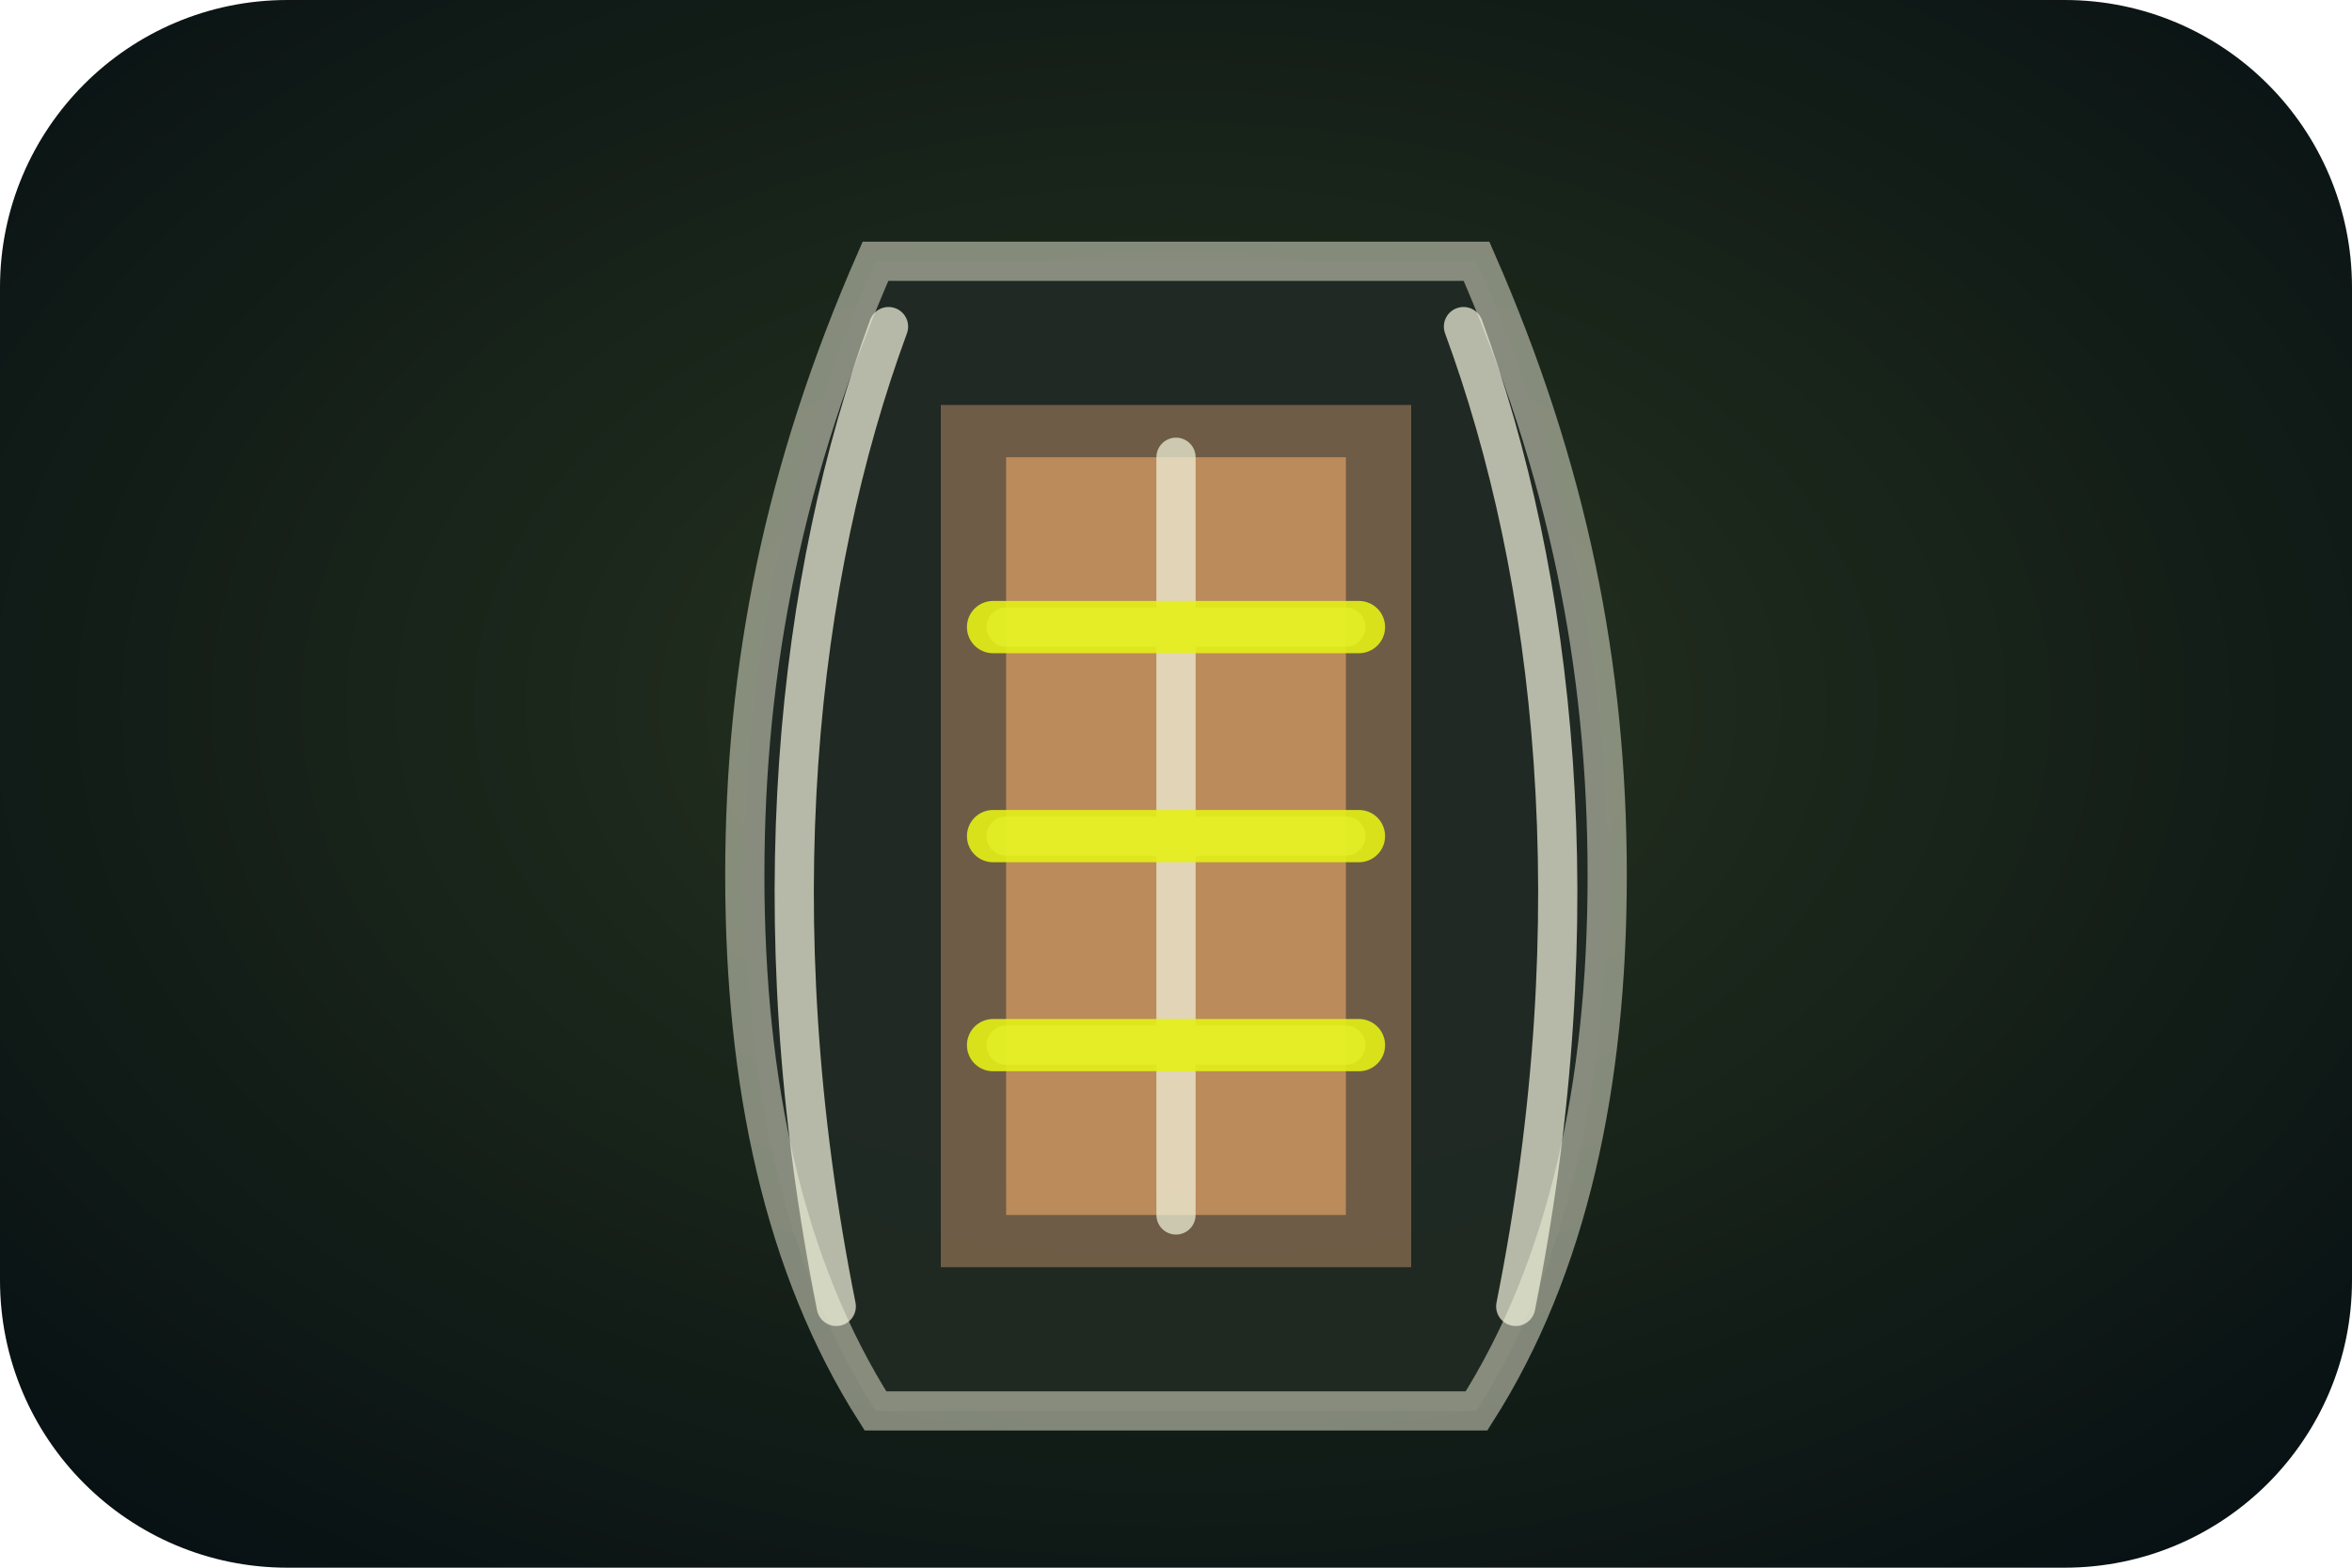
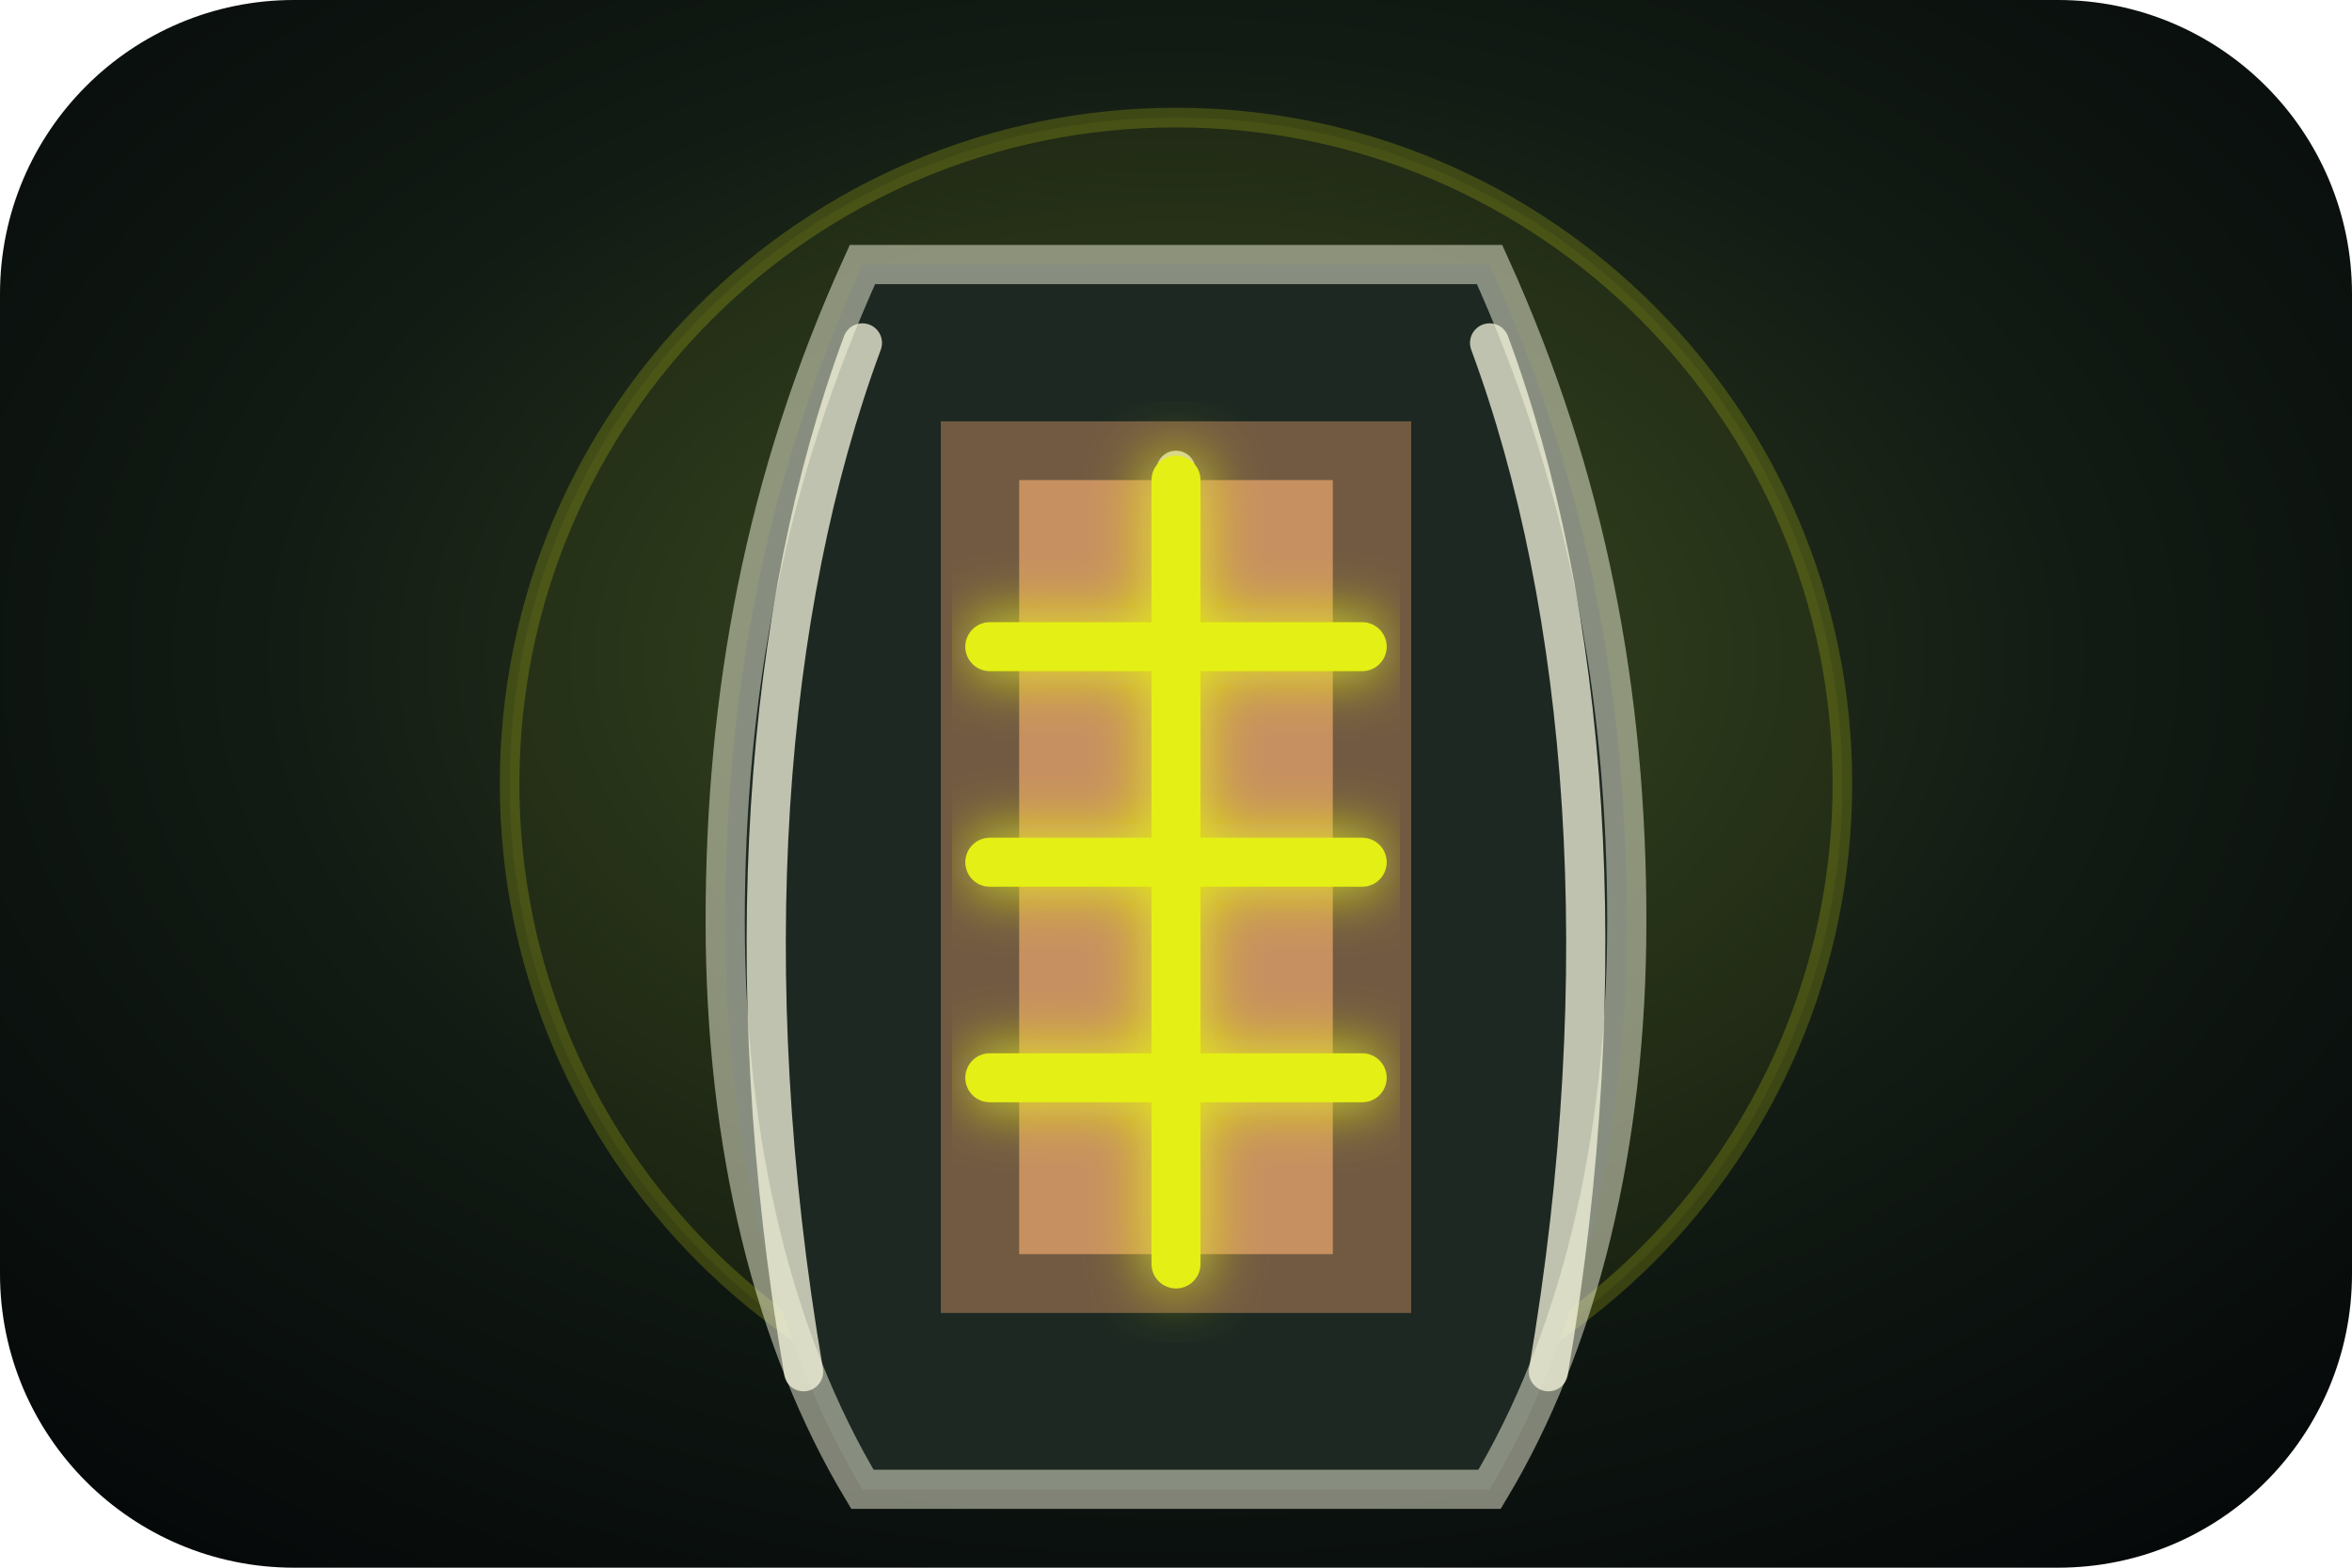
- <svg xmlns="http://www.w3.org/2000/svg" viewBox="0 0 180 120">
+ <svg xmlns="http://www.w3.org/2000/svg" viewBox="0 0 240 160">
  <defs>
-     <radialGradient id="bg" cx="50%" cy="45%" r="70%">
-       <stop offset="0" stop-color="#283520" />
-       <stop offset="1" stop-color="#071013" />
+     <radialGradient id="bg" cx="50%" cy="42%" r="72%">
+       <stop offset="0" stop-color="#314022" />
+       <stop offset=".55" stop-color="#111a13" />
+       <stop offset="1" stop-color="#050809" />
    </radialGradient>
+     <filter id="g">
+       <feGaussianBlur stdDeviation="3" result="b" />
+       <feMerge>
+         <feMergeNode in="b" />
+         <feMergeNode in="SourceGraphic" />
+       </feMerge>
+     </filter>
  </defs>
-   <rect width="180" height="120" rx="22" fill="url(#bg)" />
-   <g opacity=".98">
-     <path d="M67 20h46c7 16 10 31 10 47 0 16-3 30-10 41H67c-7-11-10-25-10-41 0-16 3-31 10-47z" fill="#202923" stroke="#f5f5de" stroke-opacity=".5" stroke-width="3" />
-     <path d="M72 31h36v66H72z" fill="#d09b71" opacity=".45" />
-     <path d="M77 35h26v58H77z" fill="#ffb56f" opacity=".55" />
-     <path d="M77 48h26M77 64h26M77 80h26M90 35v58M68 25c-7 19-10 45-4 75M112 25c7 19 10 45 4 75" fill="none" stroke="#f5f5de" stroke-width="3" stroke-linecap="round" opacity=".72" />
-   </g>
-   <g opacity=".9">
-     <path d="M76 48h28M76 64h28M76 80h28" fill="none" stroke="#e4ef16" stroke-width="4" stroke-linecap="round" />
+   <rect width="240" height="160" rx="30" fill="url(#bg)" />
+   <circle cx="120" cy="80" r="68" fill="rgba(228,239,22,.055)" stroke="#e4ef16" stroke-opacity=".20" stroke-width="2" />
+   <text x="120" y="146" fill="#e4ef16" fill-opacity=".55" font-family="Arial, sans-serif" font-size="13" font-weight="900" text-anchor="middle" letter-spacing="2">CORE</text>
+   <path d="M88 27h64c10 22 14 44 14 67 0 23-5 43-14 58H88c-9-15-14-35-14-58 0-23 4-45 14-67z" fill="#1d2822" stroke="#f5f5dc" stroke-opacity=".50" stroke-width="4" />
+   <path d="M96 43h48v91H96z" fill="#c78c62" opacity=".50" />
+   <path d="M104 49h32v79h-32z" fill="#f4ae70" opacity=".65" />
+   <path d="M102 66h36M102 88h36M102 110h36M120 48v81M88 35c-10 27-13 64-6 105M152 35c10 27 13 64 6 105" fill="none" stroke="#f5f5dc" stroke-width="4" stroke-linecap="round" opacity=".75" />
+   <g filter="url(#g)">
+     <path d="M101 66h38M101 88h38M101 110h38M120 49v80" fill="none" stroke="#e4ef16" stroke-width="5" stroke-linecap="round" />
  </g>
</svg>
